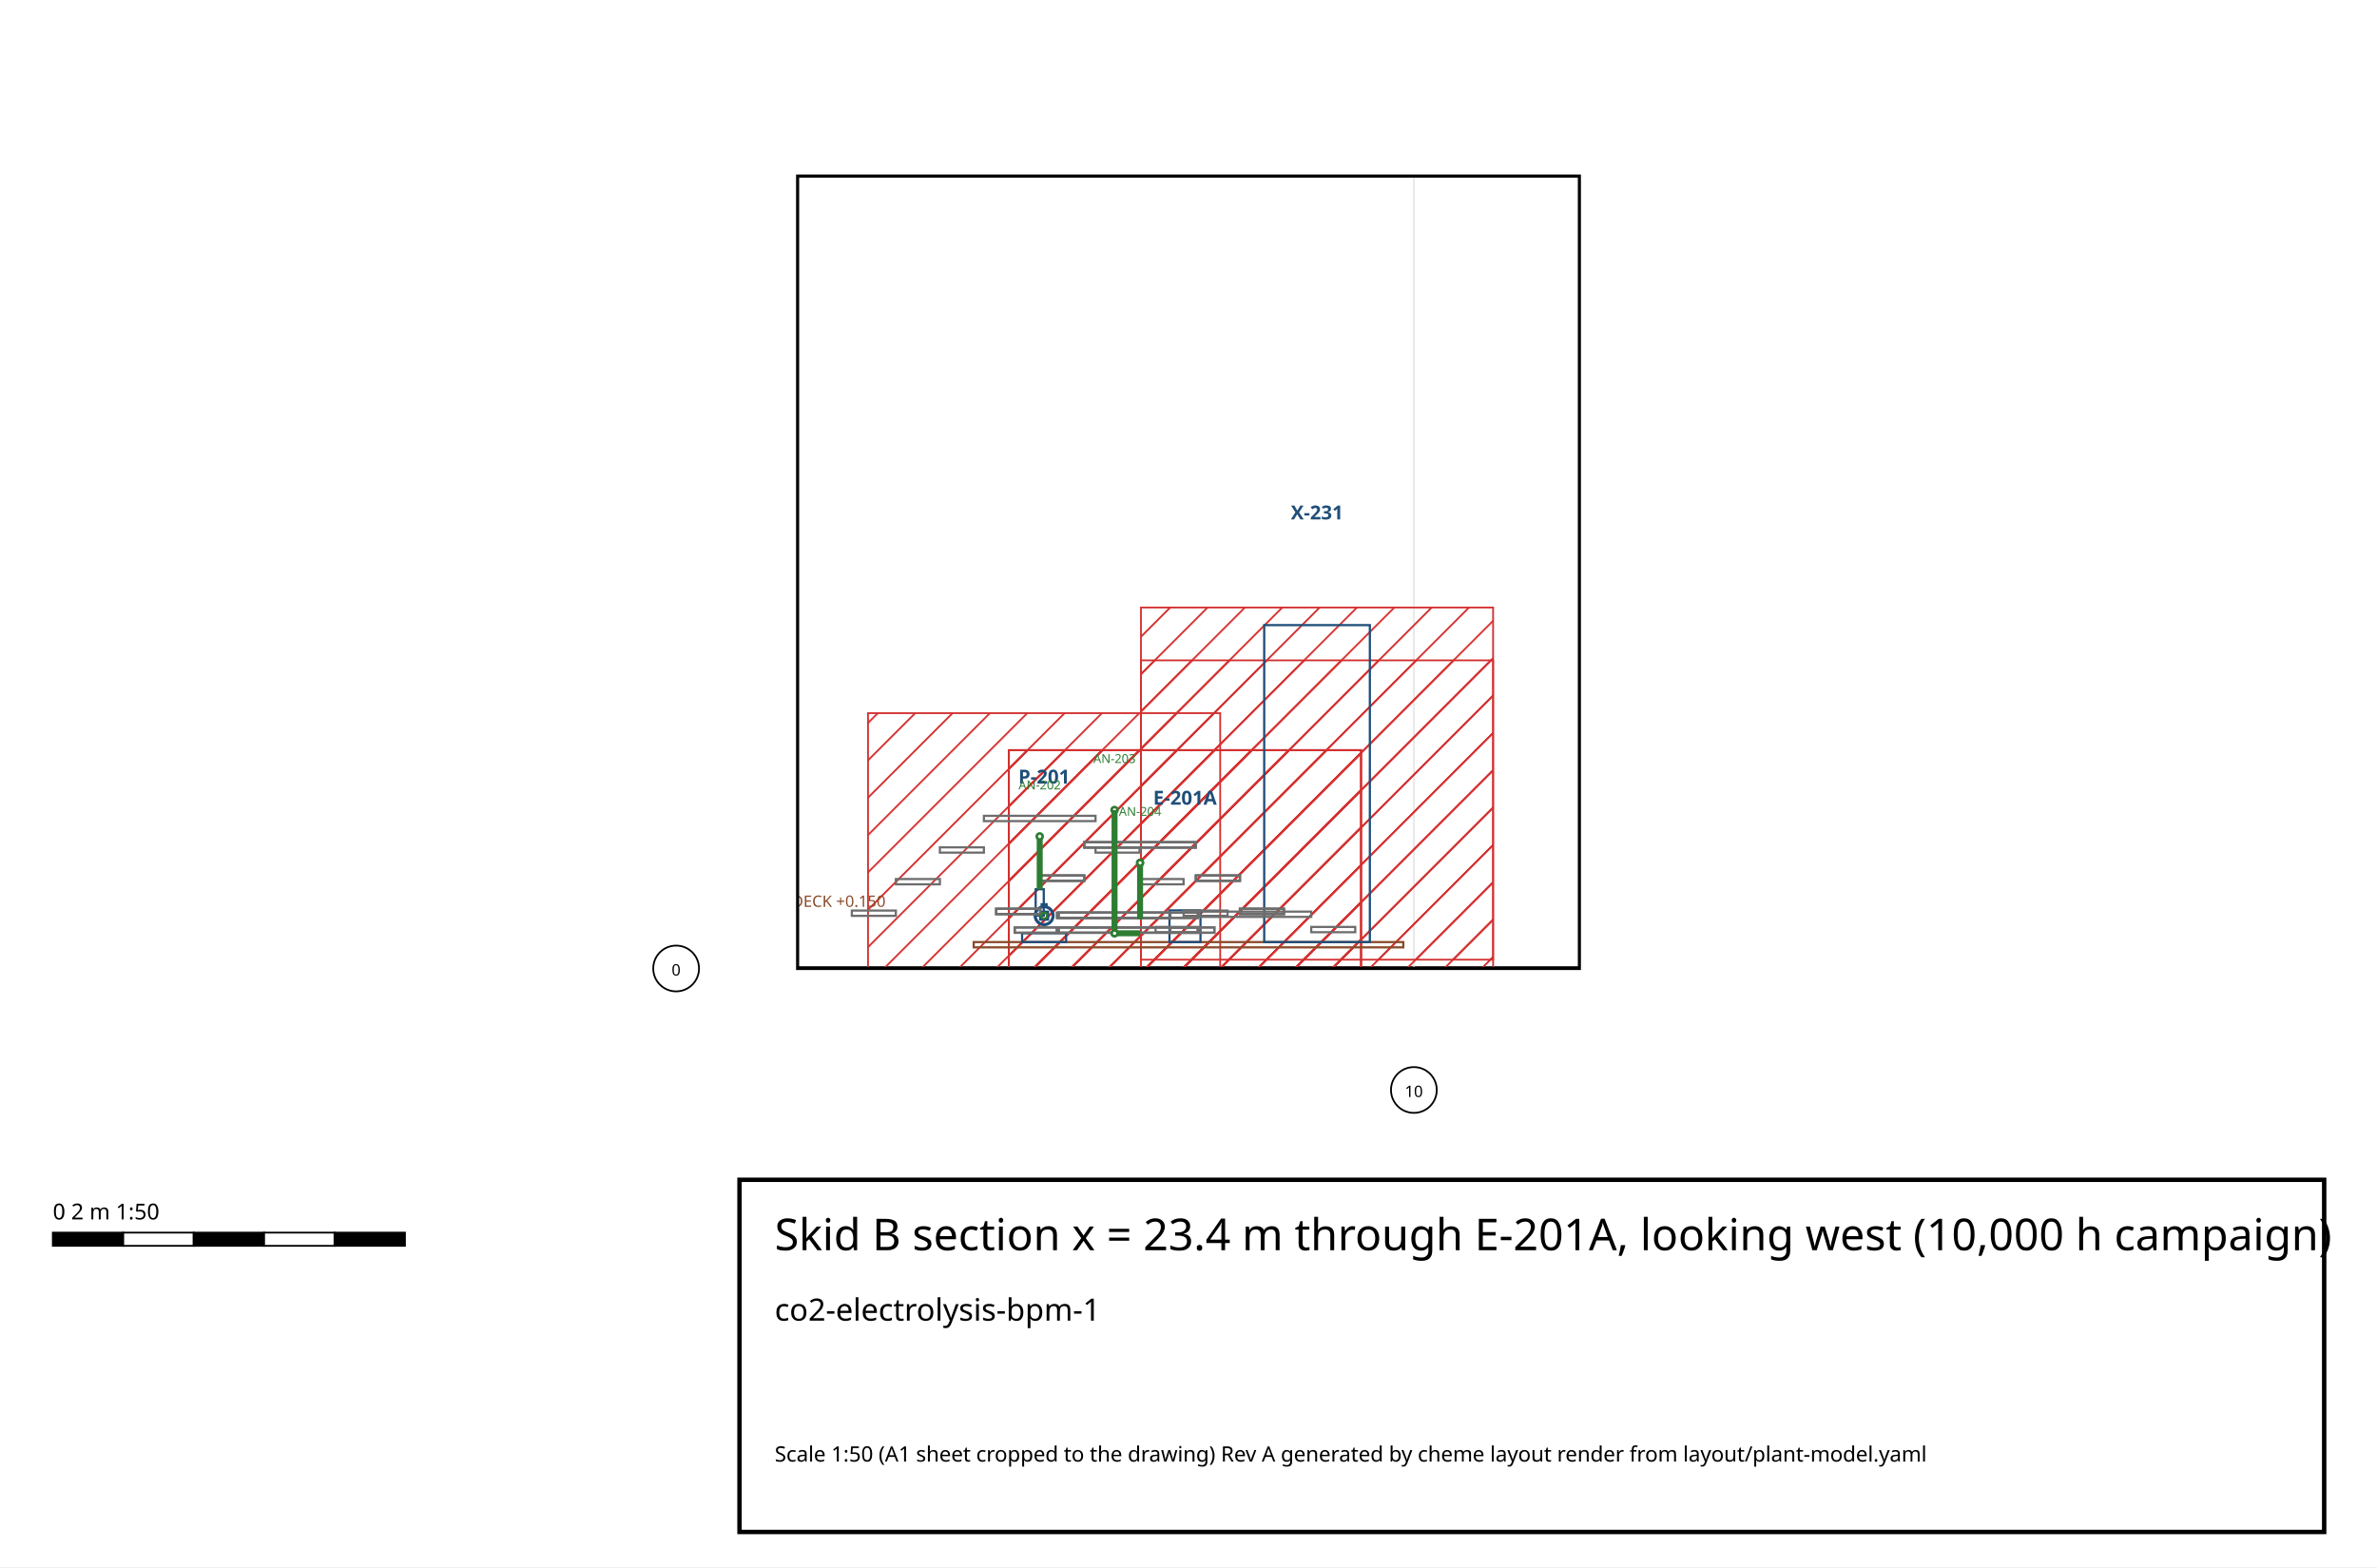
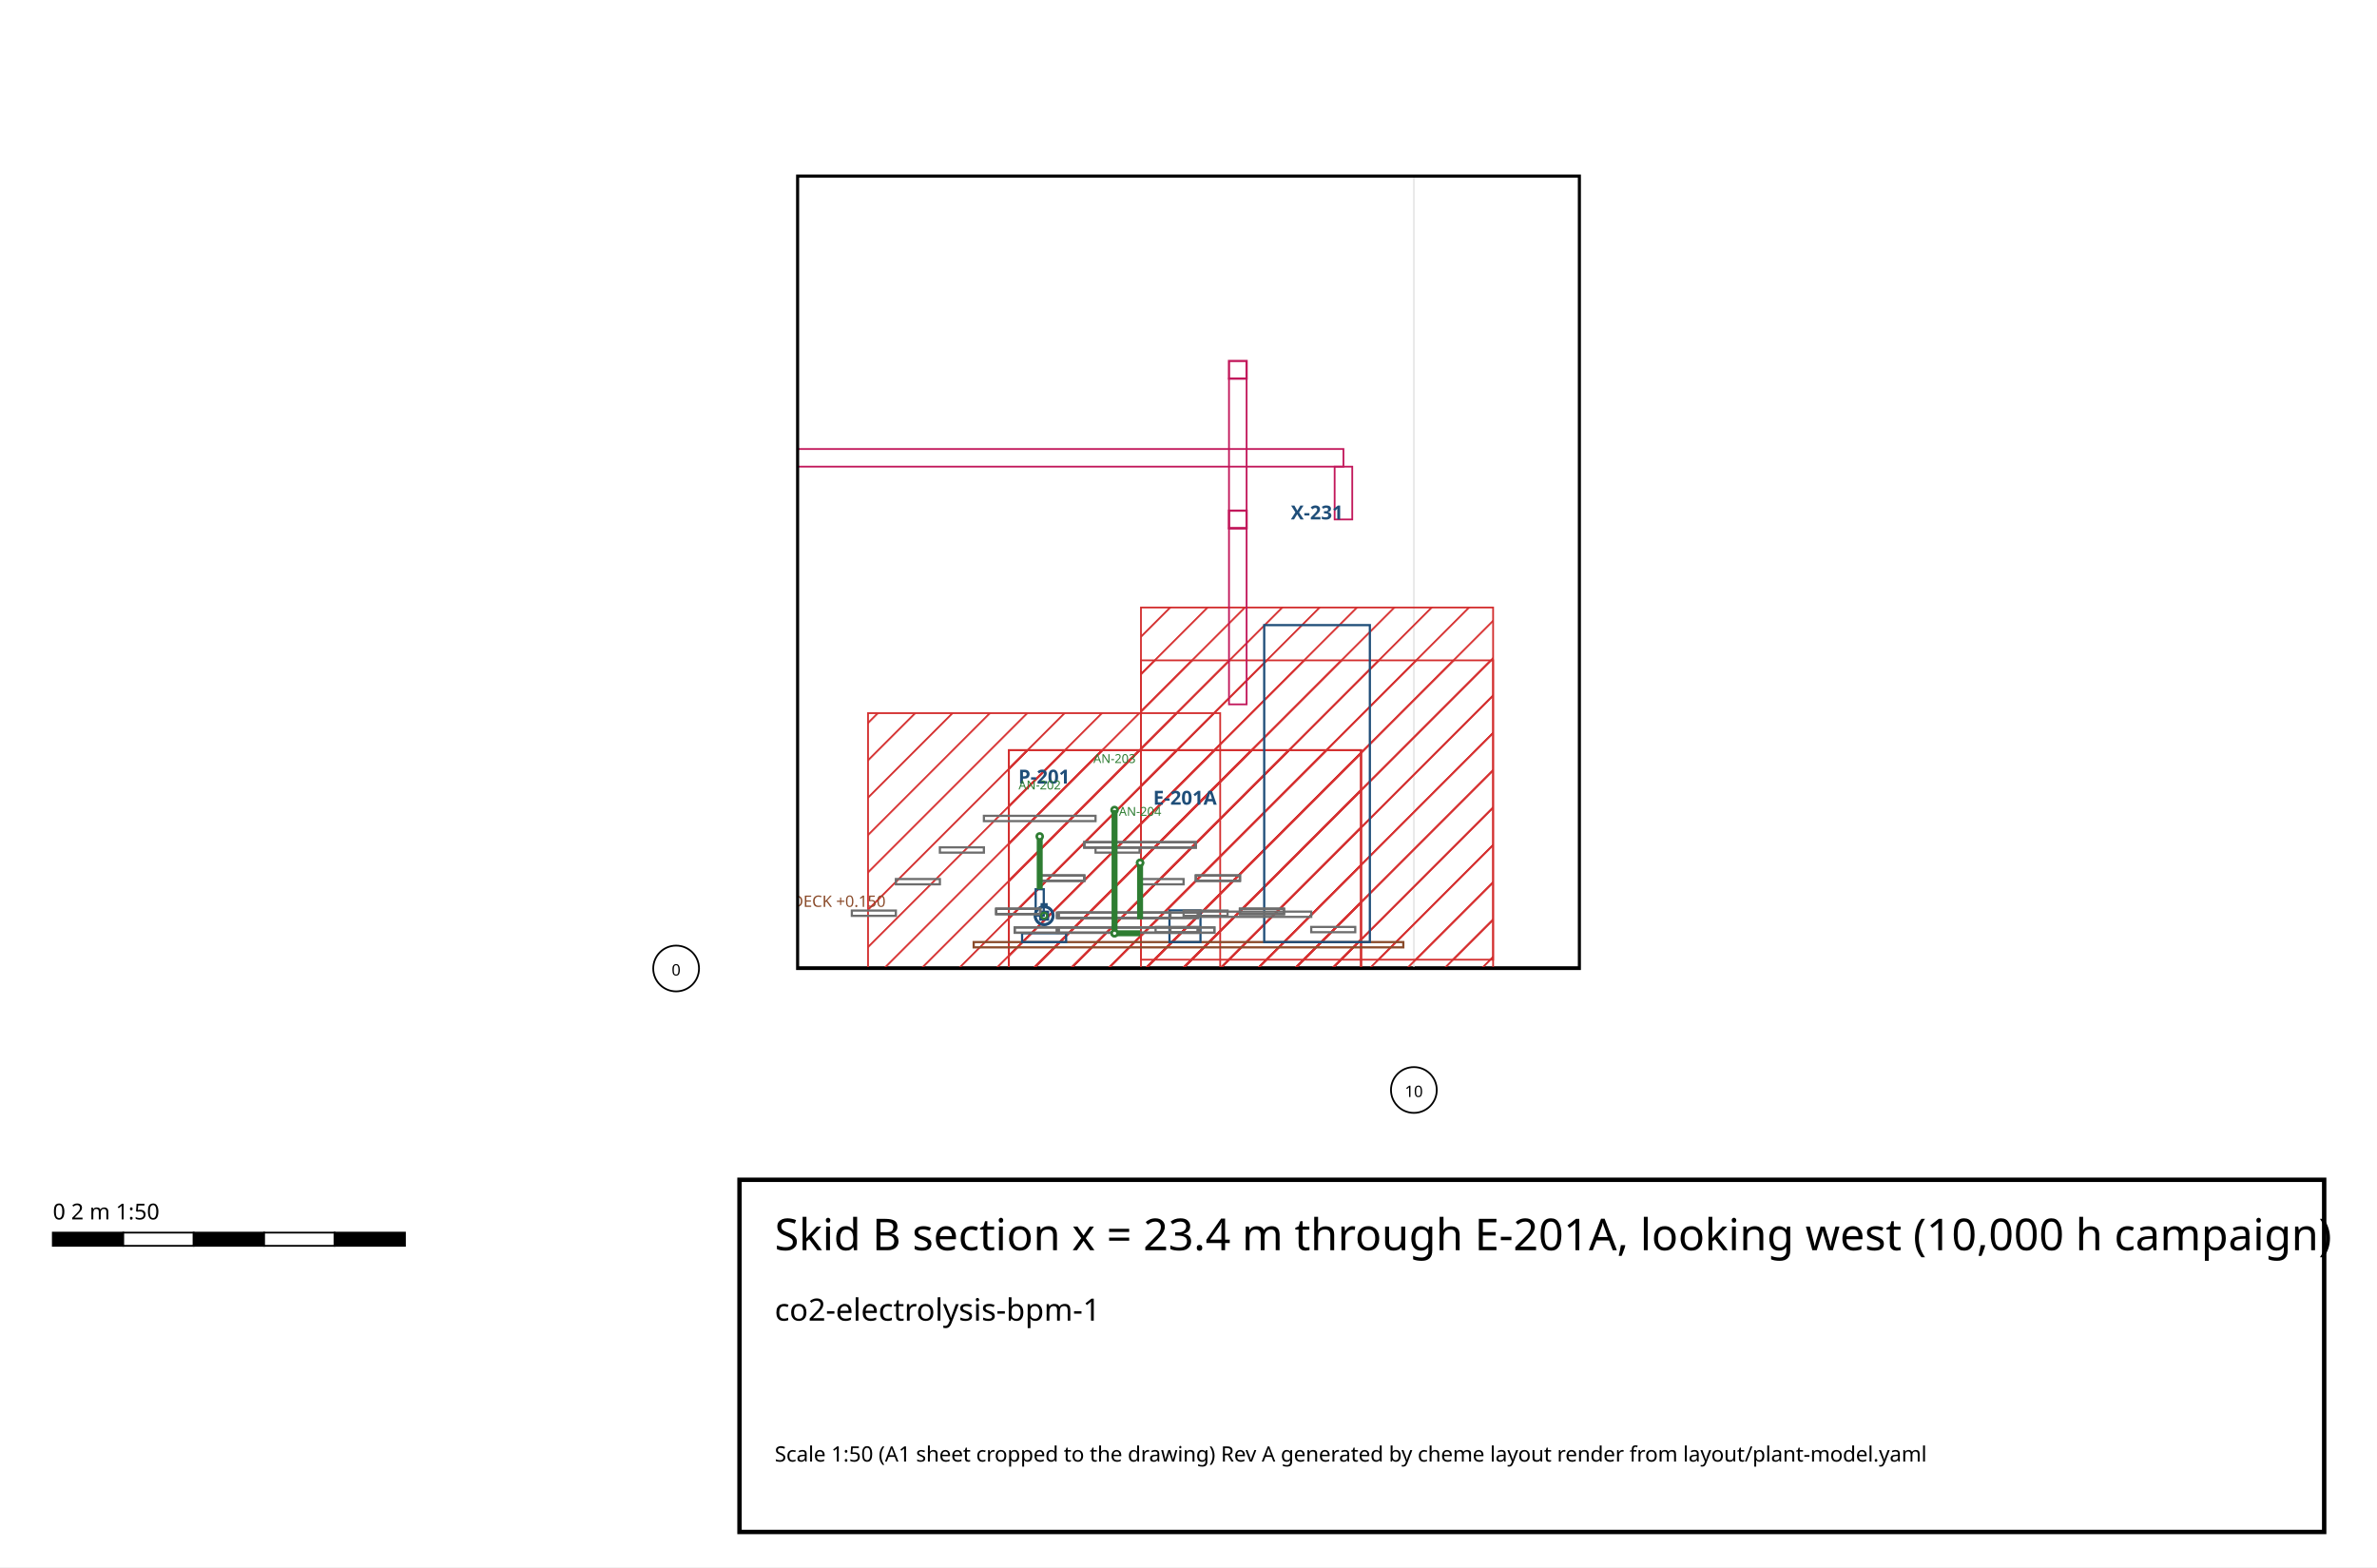
<svg xmlns="http://www.w3.org/2000/svg" width="270.00" height="178.00" viewBox="285.50 217.00 270.00 178.00">
  <defs>
    <pattern id="hatch-hazardous" width="3" height="3" patternUnits="userSpaceOnUse" patternTransform="rotate(45)">
      <line x1="0" y1="0" x2="0" y2="3" stroke="#d32f2f" stroke-width="0.4" />
    </pattern>
    <pattern id="hatch-oxygen_enriched" width="3" height="3" patternUnits="userSpaceOnUse" patternTransform="rotate(45)">
      <line x1="0" y1="0" x2="0" y2="3" stroke="#1976d2" stroke-width="0.4" />
    </pattern>
    <pattern id="hatch-oxygen_deficient" width="3" height="3" patternUnits="userSpaceOnUse" patternTransform="rotate(45)">
      <line x1="0" y1="0" x2="0" y2="3" stroke="#7b1fa2" stroke-width="0.4" />
    </pattern>
    <pattern id="hatch-keep_clear" width="3" height="3" patternUnits="userSpaceOnUse" patternTransform="rotate(45)">
      <line x1="0" y1="0" x2="0" y2="3" stroke="#ef6c00" stroke-width="0.4" />
    </pattern>
    <pattern id="hatch-laydown" width="3" height="3" patternUnits="userSpaceOnUse" patternTransform="rotate(45)">
      <line x1="0" y1="0" x2="0" y2="3" stroke="#8d6e63" stroke-width="0.4" />
    </pattern>
    <pattern id="hatch-maintenance" width="3" height="3" patternUnits="userSpaceOnUse" patternTransform="rotate(45)">
      <line x1="0" y1="0" x2="0" y2="3" stroke="#f9a825" stroke-width="0.4" />
    </pattern>
    <pattern id="hatch-escape" width="3" height="3" patternUnits="userSpaceOnUse" patternTransform="rotate(45)">
      <line x1="0" y1="0" x2="0" y2="3" stroke="#2e7d32" stroke-width="0.4" />
    </pattern>
    <clipPath id="area">
      <rect x="376.10" y="237.00" width="88.80" height="90.00" />
    </clipPath>
  </defs>
  <rect x="285.50" y="217.00" width="270.00" height="178.00" fill="#ffffff" />
  <g id="drawing" clip-path="url(#area)">
    <g id="grid">
      <polyline points="376.10,327.00 464.90,327.00" fill="none" stroke="#000" stroke-width="0.50" stroke-linecap="butt" id="grade" />
      <line x1="446.10" y1="327.00" x2="446.10" y2="237.00" stroke="#e0e0e0" stroke-width="0.15" />
      <line x1="376.10" y1="327.00" x2="464.90" y2="327.00" stroke="#e0e0e0" stroke-width="0.15" />
    </g>
    <g id="areas" />
    <g id="zones">
      <polygon points="400.10,342.20 440.10,342.20 440.10,302.20 400.10,302.20" fill="url(#hatch-hazardous)" stroke="#d32f2f" stroke-width="0.2" id="zone-Z-HAZ-B-0" />
      <polygon points="400.10,342.20 440.10,342.20 440.10,302.20 400.10,302.20" fill="url(#hatch-hazardous)" stroke="#d32f2f" stroke-width="0.2" id="zone-Z-HAZ-B-1" />
      <polygon points="400.10,342.20 440.10,342.20 440.10,302.20 400.10,302.20" fill="url(#hatch-hazardous)" stroke="#d32f2f" stroke-width="0.2" id="zone-Z-HAZ-B-2" />
      <polygon points="384.10,338.00 424.10,338.00 424.10,298.00 384.10,298.00" fill="url(#hatch-hazardous)" stroke="#d32f2f" stroke-width="0.2" id="zone-Z-HAZ-B-4" />
      <polygon points="415.10,326.00 455.10,326.00 455.10,286.00 415.10,286.00" fill="url(#hatch-hazardous)" stroke="#d32f2f" stroke-width="0.2" id="zone-Z-HAZ-B-6" />
      <polygon points="415.10,332.00 455.10,332.00 455.10,292.00 415.10,292.00" fill="url(#hatch-hazardous)" stroke="#d32f2f" stroke-width="0.2" id="zone-Z-HAZ-B-7" />
      <polygon points="246.10,327.00 306.10,327.00 306.10,321.00 246.10,321.00" fill="url(#hatch-crane_pad)" stroke="#ef6c00" stroke-width="0.2" id="zone-CP-B-0" />
    </g>
    <g id="roads" />
    <g id="buildings" />
    <g id="racks" />
    <g id="structures">
      <polyline points="396.10,325.40 396.10,325.40" fill="none" stroke="#8a4b2a" stroke-width="2.80" stroke-linecap="butt" />
      <polyline points="444.90,325.40 444.90,325.40" fill="none" stroke="#8a4b2a" stroke-width="2.80" stroke-linecap="butt" />
      <polygon points="396.10,324.60 444.90,324.60 444.90,324.00 396.10,324.00" fill="none" stroke="#8a4b2a" stroke-width="0.25" />
      <polyline points="396.10,302.00 396.10,302.00" fill="none" stroke="#8a4b2a" stroke-width="1.00" stroke-linecap="butt" />
      <polyline points="444.90,302.00 444.90,302.00" fill="none" stroke="#8a4b2a" stroke-width="1.00" stroke-linecap="butt" />
    </g>
    <g id="equipment">
      <g id="equipment-P-201">
        <polygon points="401.60,324.00 406.60,324.00 406.60,323.00 401.60,323.00" fill="none" stroke="#1f4e79" stroke-width="0.25" />
        <circle cx="404.10" cy="321.00" r="1.00" fill="none" stroke="#1f4e79" stroke-width="0.3" />
        <polygon points="403.14,321.00 404.06,321.00 404.06,318.00 403.14,318.00" fill="none" stroke="#1f4e79" stroke-width="0.25" />
        <polygon points="403.65,321.45 404.55,321.45 404.55,320.55 403.65,320.55" fill="none" stroke="#1f4e79" stroke-width="0.25" />
        <circle cx="404.10" cy="321.00" r="1.04" fill="none" stroke="#1f4e79" stroke-width="0.3" />
        <polygon points="403.82,320.02 404.38,320.02 404.38,319.70 403.82,319.70" fill="none" stroke="#1f4e79" stroke-width="0.25" />
      </g>
      <g id="equipment-E-201A">
        <polygon points="418.34,324.00 421.86,324.00 421.86,320.40 418.34,320.40" fill="none" stroke="#1f4e79" stroke-width="0.25" />
      </g>
      <g id="equipment-X-231">
        <polygon points="429.10,324.00 441.10,324.00 441.10,288.00 429.10,288.00" fill="none" stroke="#1f4e79" stroke-width="0.25" />
      </g>
    </g>
    <g id="platforms">
      <polygon points="421.76,321.14 434.44,321.14 434.44,320.54 421.76,320.54" fill="none" stroke="#6d6d6d" stroke-width="0.25" />
      <polygon points="416.76,322.88 421.76,322.88 421.76,322.28 416.76,322.28" fill="none" stroke="#6d6d6d" stroke-width="0.25" />
      <polygon points="434.44,322.88 439.44,322.88 439.44,322.28 434.44,322.28" fill="none" stroke="#6d6d6d" stroke-width="0.25" />
      <polygon points="397.26,310.26 409.94,310.26 409.94,309.66 397.26,309.66" fill="none" stroke="#6d6d6d" stroke-width="0.25" />
      <polygon points="382.26,321.02 387.26,321.02 387.26,320.42 382.26,320.42" fill="none" stroke="#6d6d6d" stroke-width="0.25" />
      <polygon points="387.26,317.44 392.26,317.44 392.26,316.84 387.26,316.84" fill="none" stroke="#6d6d6d" stroke-width="0.25" />
      <polygon points="392.26,313.84 397.26,313.84 397.26,313.24 392.26,313.24" fill="none" stroke="#6d6d6d" stroke-width="0.25" />
      <polygon points="419.94,321.02 424.94,321.02 424.94,320.42 419.94,320.42" fill="none" stroke="#6d6d6d" stroke-width="0.25" />
      <polygon points="414.94,317.44 419.94,317.44 419.94,316.84 414.94,316.84" fill="none" stroke="#6d6d6d" stroke-width="0.25" />
      <polygon points="409.94,313.84 414.94,313.84 414.94,313.24 409.94,313.24" fill="none" stroke="#6d6d6d" stroke-width="0.25" />
      <polygon points="405.56,321.26 421.56,321.26 421.56,320.66 405.56,320.66" fill="none" stroke="#6d6d6d" stroke-width="0.25" />
      <polygon points="405.56,322.94 421.56,322.94 421.56,322.34 405.56,322.34" fill="none" stroke="#6d6d6d" stroke-width="0.25" />
      <polygon points="405.56,322.94 421.56,322.94 421.56,322.34 405.56,322.34" fill="none" stroke="#6d6d6d" stroke-width="0.25" />
      <polygon points="405.56,321.26 421.56,321.26 421.56,320.66 405.56,320.66" fill="none" stroke="#6d6d6d" stroke-width="0.25" />
      <polygon points="405.56,322.94 421.56,322.94 421.56,322.34 405.56,322.34" fill="none" stroke="#6d6d6d" stroke-width="0.25" />
      <polygon points="405.76,321.26 418.44,321.26 418.44,320.66 405.76,320.66" fill="none" stroke="#6d6d6d" stroke-width="0.25" />
      <polygon points="400.76,322.94 405.76,322.94 405.76,322.34 400.76,322.34" fill="none" stroke="#6d6d6d" stroke-width="0.25" />
      <polygon points="418.44,322.94 423.44,322.94 423.44,322.34 418.44,322.34" fill="none" stroke="#6d6d6d" stroke-width="0.25" />
      <polygon points="405.76,321.26 418.44,321.26 418.44,320.66 405.76,320.66" fill="none" stroke="#6d6d6d" stroke-width="0.25" />
      <polygon points="400.76,322.94 405.76,322.94 405.76,322.34 400.76,322.34" fill="none" stroke="#6d6d6d" stroke-width="0.25" />
      <polygon points="418.44,322.94 423.44,322.94 423.44,322.34 418.44,322.34" fill="none" stroke="#6d6d6d" stroke-width="0.25" />
      <polygon points="408.66,313.26 421.34,313.26 421.34,312.66 408.66,312.66" fill="none" stroke="#6d6d6d" stroke-width="0.25" />
      <polygon points="426.34,320.82 431.34,320.82 431.34,320.22 426.34,320.22" fill="none" stroke="#6d6d6d" stroke-width="0.25" />
      <polygon points="421.34,317.04 426.34,317.04 426.34,316.44 421.34,316.44" fill="none" stroke="#6d6d6d" stroke-width="0.25" />
      <polygon points="398.66,320.82 403.66,320.82 403.66,320.22 398.66,320.22" fill="none" stroke="#6d6d6d" stroke-width="0.25" />
      <polygon points="403.66,317.04 408.66,317.04 408.66,316.44 403.66,316.44" fill="none" stroke="#6d6d6d" stroke-width="0.25" />
      <polygon points="408.66,313.26 421.34,313.26 421.34,312.66 408.66,312.66" fill="none" stroke="#6d6d6d" stroke-width="0.25" />
      <polygon points="426.34,320.82 431.34,320.82 431.34,320.22 426.34,320.22" fill="none" stroke="#6d6d6d" stroke-width="0.25" />
      <polygon points="421.34,317.04 426.34,317.04 426.34,316.44 421.34,316.44" fill="none" stroke="#6d6d6d" stroke-width="0.25" />
      <polygon points="398.66,320.82 403.66,320.82 403.66,320.22 398.66,320.22" fill="none" stroke="#6d6d6d" stroke-width="0.25" />
      <polygon points="403.66,317.04 408.66,317.04 408.66,316.44 403.66,316.44" fill="none" stroke="#6d6d6d" stroke-width="0.25" />
      <polygon points="408.66,313.26 421.34,313.26 421.34,312.66 408.66,312.66" fill="none" stroke="#6d6d6d" stroke-width="0.25" />
      <polygon points="426.34,320.82 431.34,320.82 431.34,320.22 426.34,320.22" fill="none" stroke="#6d6d6d" stroke-width="0.25" />
      <polygon points="421.34,317.04 426.34,317.04 426.34,316.44 421.34,316.44" fill="none" stroke="#6d6d6d" stroke-width="0.25" />
      <polygon points="398.66,320.82 403.66,320.82 403.66,320.22 398.66,320.22" fill="none" stroke="#6d6d6d" stroke-width="0.25" />
      <polygon points="403.66,317.04 408.66,317.04 408.66,316.44 403.66,316.44" fill="none" stroke="#6d6d6d" stroke-width="0.25" />
    </g>
    <g id="pipes">
      <g id="pipe-P-02/Line_AN201_S1" data-line="AN-201">
        <circle cx="404.10" cy="321.00" r="0.34" fill="none" stroke="#2e7d32" stroke-width="0.25" />
      </g>
      <g id="pipe-P-02/Line_AN202_S1" data-line="AN-202">
        <polyline points="403.60,318.00 403.60,312.00" fill="none" stroke="#2e7d32" stroke-width="0.68" stroke-linecap="butt" />
        <circle cx="403.60" cy="312.00" r="0.34" fill="#fff" stroke="#2e7d32" stroke-width="0.3" />
      </g>
      <g id="pipe-P-02/Line_AN203A_S1" data-line="AN-203A">
        <polyline points="412.10,323.00 415.00,323.00" fill="none" stroke="#2e7d32" stroke-width="0.68" stroke-linecap="butt" />
      </g>
      <g id="pipe-P-02/Line_AN203_S1" data-line="AN-203">
        <circle cx="412.10" cy="309.00" r="0.34" fill="#fff" stroke="#2e7d32" stroke-width="0.3" />
        <polyline points="412.10,309.00 412.10,323.00" fill="none" stroke="#2e7d32" stroke-width="0.68" stroke-linecap="butt" />
        <circle cx="412.10" cy="323.00" r="0.34" fill="#fff" stroke="#2e7d32" stroke-width="0.3" />
      </g>
      <g id="pipe-P-02/Line_AN203_S2" data-line="AN-203">
        <circle cx="412.10" cy="323.00" r="0.34" fill="none" stroke="#2e7d32" stroke-width="0.25" />
      </g>
      <g id="pipe-P-02/Line_AN204A_S1" data-line="AN-204A">
        <polyline points="415.00,321.40 415.00,315.00" fill="none" stroke="#2e7d32" stroke-width="0.68" stroke-linecap="butt" />
      </g>
      <g id="pipe-P-02/Line_AN204_S3" data-line="AN-204">
        <circle cx="415.00" cy="315.00" r="0.34" fill="#fff" stroke="#2e7d32" stroke-width="0.3" />
      </g>
      <g id="pipe-P-02/Line_AN204_S4" data-line="AN-204">
        <circle cx="415.00" cy="315.00" r="0.34" fill="none" stroke="#2e7d32" stroke-width="0.25" />
      </g>
    </g>
-     <g id="trays" />
+     <g id="trays">
+       <g id="tray-PT-PR-1-8" data-system="power">
+         <polygon points="341.10,270.00 343.10,270.00 343.10,268.00 341.10,268.00" fill="none" stroke="#c2185b" stroke-width="0.25" />
+       </g>
+       <g id="tray-PT-PR-1-9" data-system="power">
+         <polygon points="341.10,270.00 343.10,270.00 343.10,268.00 341.10,268.00" fill="none" stroke="#c2185b" stroke-width="0.2" />
+       </g>
+       <g id="tray-IT-PR-1-2" data-system="instrument">
+         <polygon points="329.10,270.00 331.10,270.00 331.10,268.00 329.10,268.00" fill="none" stroke="#1565c0" stroke-width="0.25" />
+       </g>
+       <g id="tray-PT-F-X231" data-system="power">
+         <polygon points="342.10,270.00 438.10,270.00 438.10,268.00 342.10,268.00" fill="none" stroke="#c2185b" stroke-width="0.2" />
+         <polygon points="437.10,276.00 439.10,276.00 439.10,270.00 437.10,270.00" fill="none" stroke="#c2185b" stroke-width="0.2" />
+       </g>
+       <g id="tray-PT-DC-E201A" data-system="power">
+         <polygon points="425.10,260.00 427.10,260.00 427.10,258.00 425.10,258.00" fill="none" stroke="#c2185b" stroke-width="0.25" />
+         <polygon points="425.10,277.00 427.10,277.00 427.10,260.00 425.10,260.00" fill="none" stroke="#c2185b" stroke-width="0.2" />
+         <polygon points="425.10,277.00 427.10,277.00 427.10,275.00 425.10,275.00" fill="none" stroke="#c2185b" stroke-width="0.25" />
+         <polygon points="425.10,297.00 427.10,297.00 427.10,277.00 425.10,277.00" fill="none" stroke="#c2185b" stroke-width="0.2" />
+       </g>
+     </g>
    <g id="ducts" />
    <g id="inline" />
    <g id="labels">
      <text x="336.10" y="265.00" font-size="1.8" font-family="sans-serif" text-anchor="start" fill="#7a5c3e">PR-1 +2.800</text>
      <text x="386.10" y="320.00" font-size="1.8" font-family="sans-serif" text-anchor="end" fill="#8a4b2a">DECK +0.150</text>
      <text x="404.10" y="306.00" font-size="2.2" font-family="sans-serif" text-anchor="middle" fill="#1f4e79" font-weight="bold">P-201</text>
      <text x="420.10" y="308.40" font-size="2.2" font-family="sans-serif" text-anchor="middle" fill="#1f4e79" font-weight="bold">E-201A</text>
      <text x="435.10" y="276.00" font-size="2.2" font-family="sans-serif" text-anchor="middle" fill="#1f4e79" font-weight="bold">X-231</text>
      <text x="403.60" y="306.66" font-size="1.4" font-family="sans-serif" text-anchor="middle" fill="#2e7d32">AN-202</text>
      <text x="412.10" y="303.66" font-size="1.4" font-family="sans-serif" text-anchor="middle" fill="#2e7d32">AN-203</text>
      <text x="415.00" y="309.66" font-size="1.4" font-family="sans-serif" text-anchor="middle" fill="#2e7d32">AN-204</text>
    </g>
  </g>
  <rect x="376.10" y="237.00" width="88.80" height="90.00" fill="none" stroke="#000" stroke-width="0.35" />
  <g class="bubble" transform="translate(0.00,9.80)">
    <circle cx="446.10" cy="331.00" r="2.6" fill="#fff" stroke="#000" stroke-width="0.2" />
    <text x="446.10" y="331.80" font-size="1.8" font-family="sans-serif" text-anchor="middle">10</text>
  </g>
  <g class="bubble" transform="translate(-9.80,0.00)">
    <circle cx="372.10" cy="327.00" r="2.6" fill="#fff" stroke="#000" stroke-width="0.2" />
    <text x="372.10" y="327.80" font-size="1.8" font-family="sans-serif" text-anchor="middle">0</text>
  </g>
  <g id="scale-bar" transform="translate(276.50,-183.00)">
    <rect x="15.00" y="540.00" width="8.00" height="1.5" fill="#000" stroke="#000" stroke-width="0.2" />
    <rect x="23.00" y="540.00" width="8.00" height="1.5" fill="#fff" stroke="#000" stroke-width="0.2" />
    <rect x="31.00" y="540.00" width="8.00" height="1.5" fill="#000" stroke="#000" stroke-width="0.2" />
    <rect x="39.00" y="540.00" width="8.00" height="1.5" fill="#fff" stroke="#000" stroke-width="0.2" />
    <rect x="47.00" y="540.00" width="8.00" height="1.5" fill="#000" stroke="#000" stroke-width="0.2" />
    <text x="15.00" y="538.50" font-size="2.5" font-family="sans-serif">0      2 m    1:50</text>
  </g>
  <g id="title-block" transform="translate(-281.50,-193.00)">
    <rect x="651.0" y="544.0" width="180" height="40.0" fill="#fff" stroke="#000" stroke-width="0.5" />
    <text x="655.0" y="552.0" font-size="5" font-family="sans-serif">Skid B section x = 23.4 m through E-201A, looking west (10,000 h campaign)</text>
    <text x="655.0" y="560.0" font-size="3.5" font-family="sans-serif">co2-electrolysis-bpm-1</text>
    <text x="655.0" y="568.0" font-size="2.8" font-family="sans-serif" />
    <text x="655.0" y="576.0" font-size="2.4" font-family="sans-serif">Scale 1:50 (A1 sheet cropped to the drawing)   Rev A   generated by cheme layout render from layout/plant-model.yaml</text>
  </g>
</svg>
